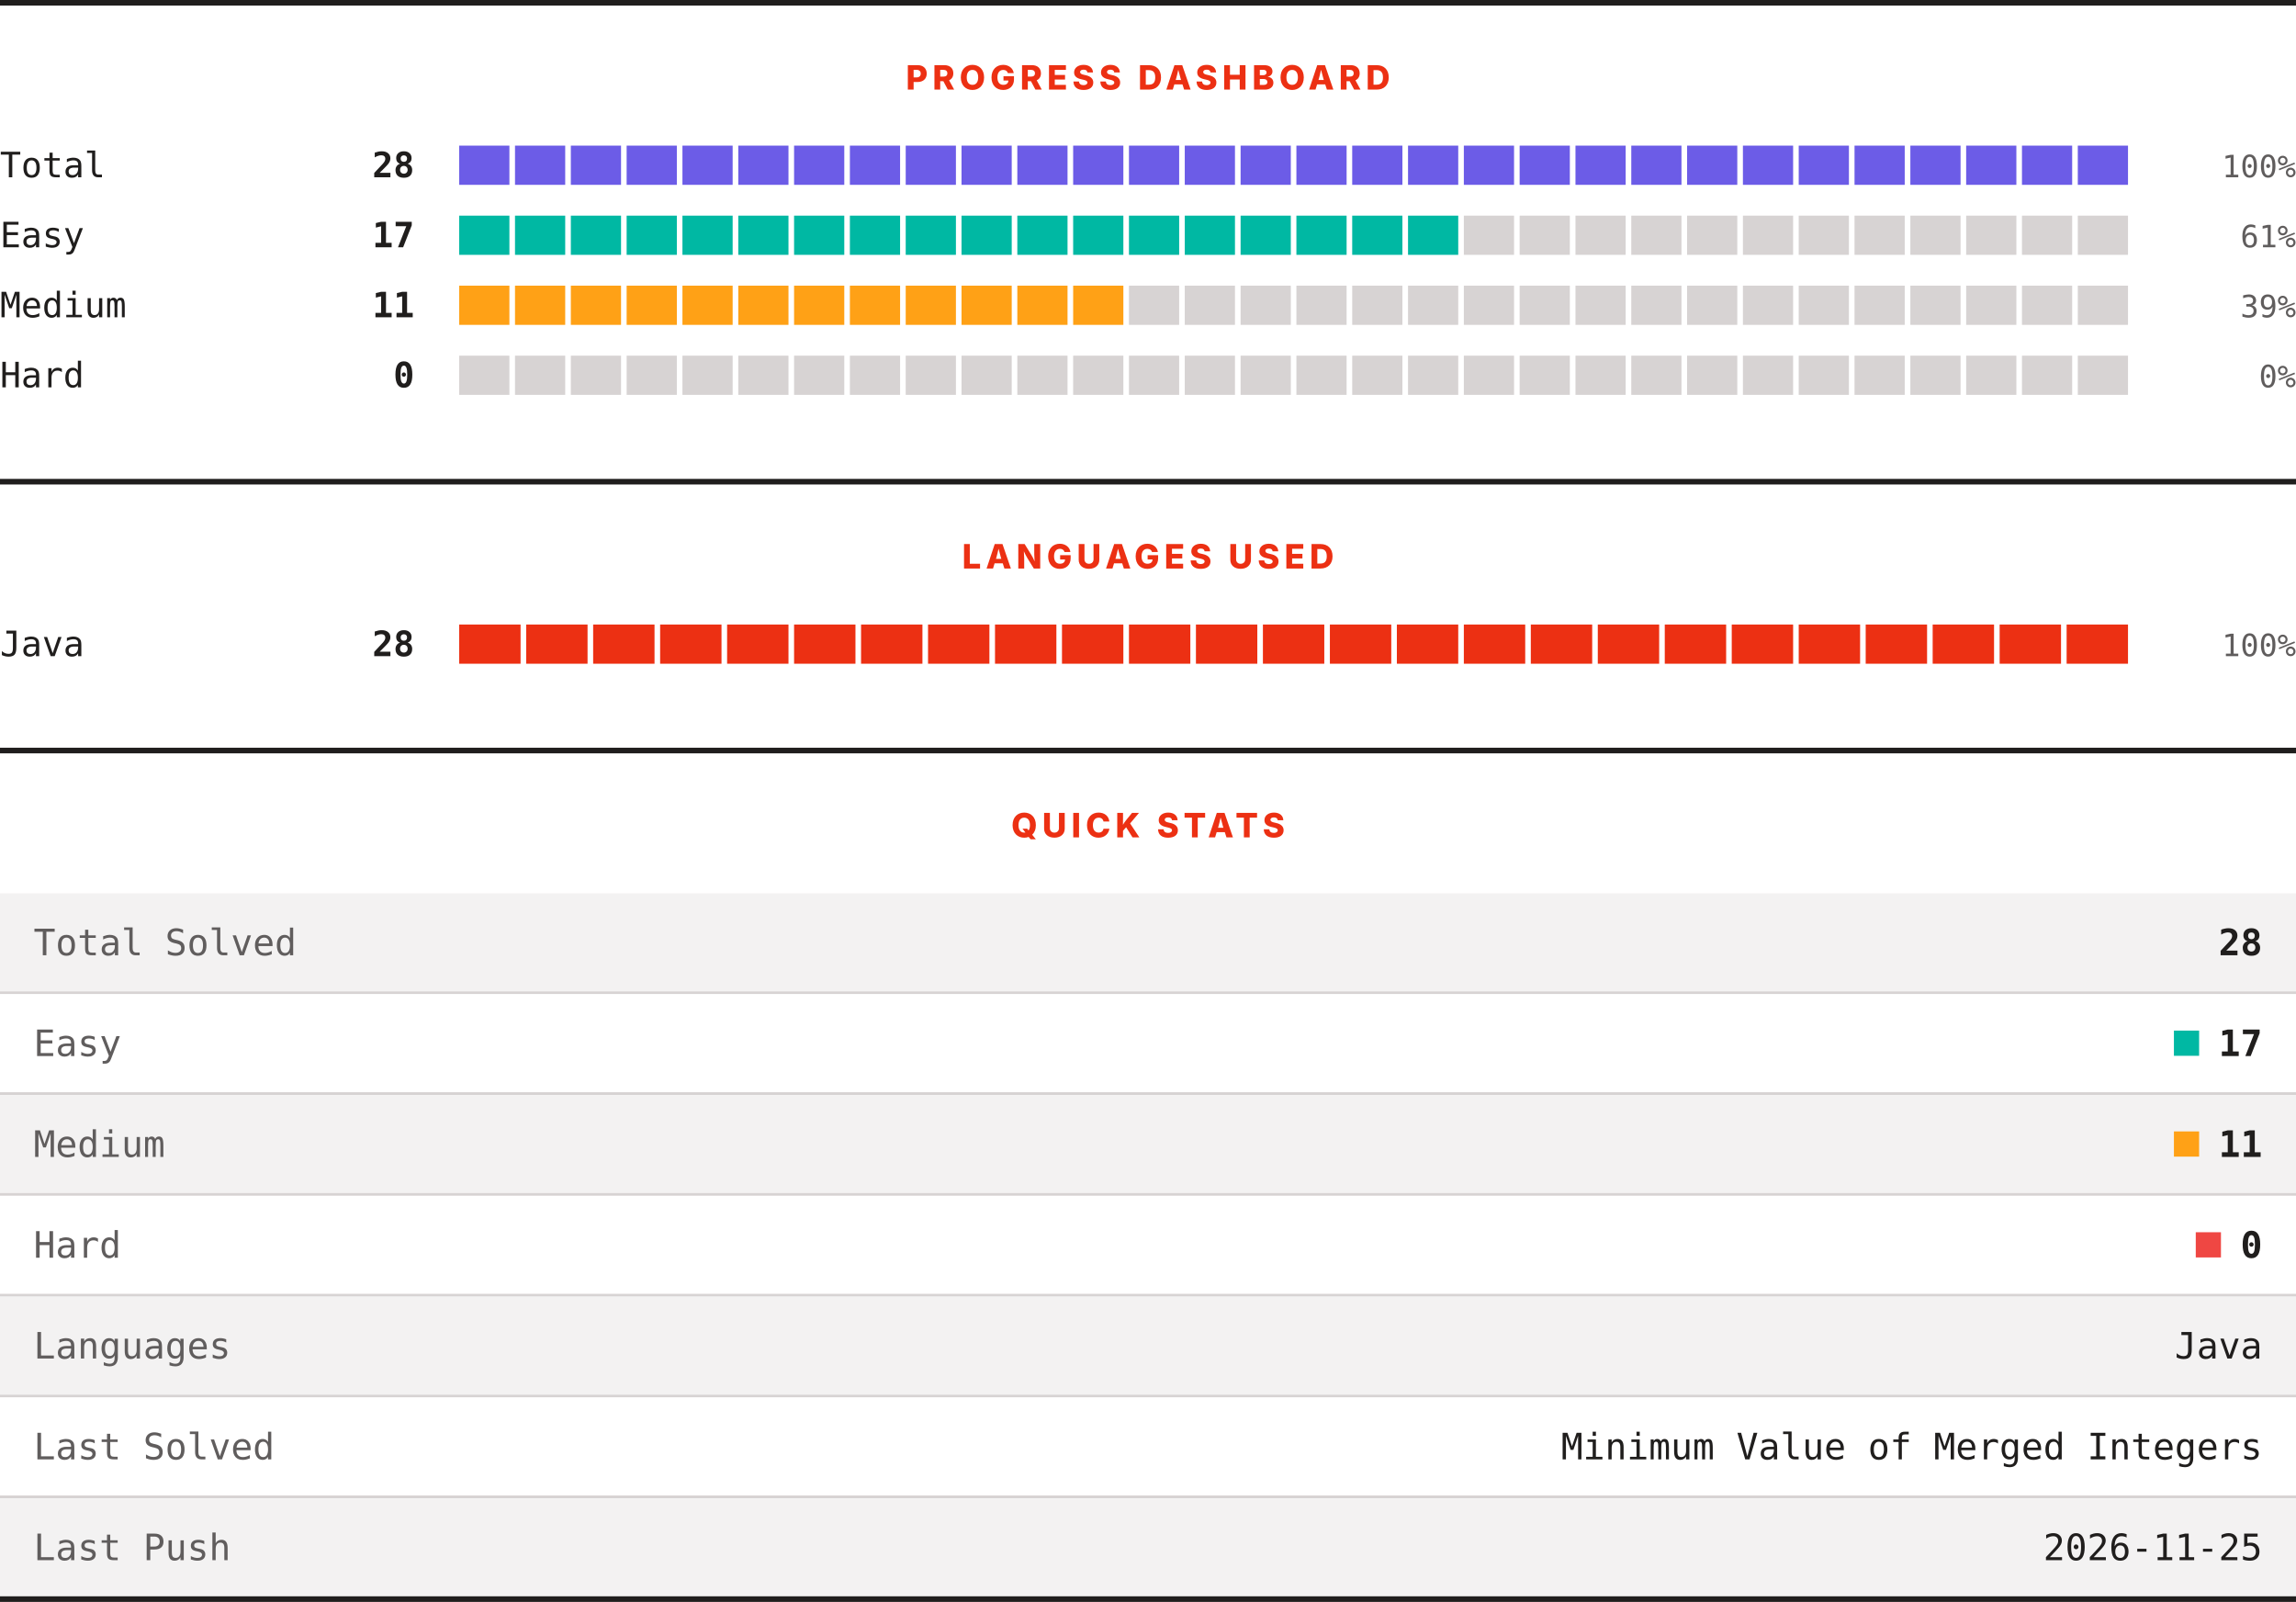
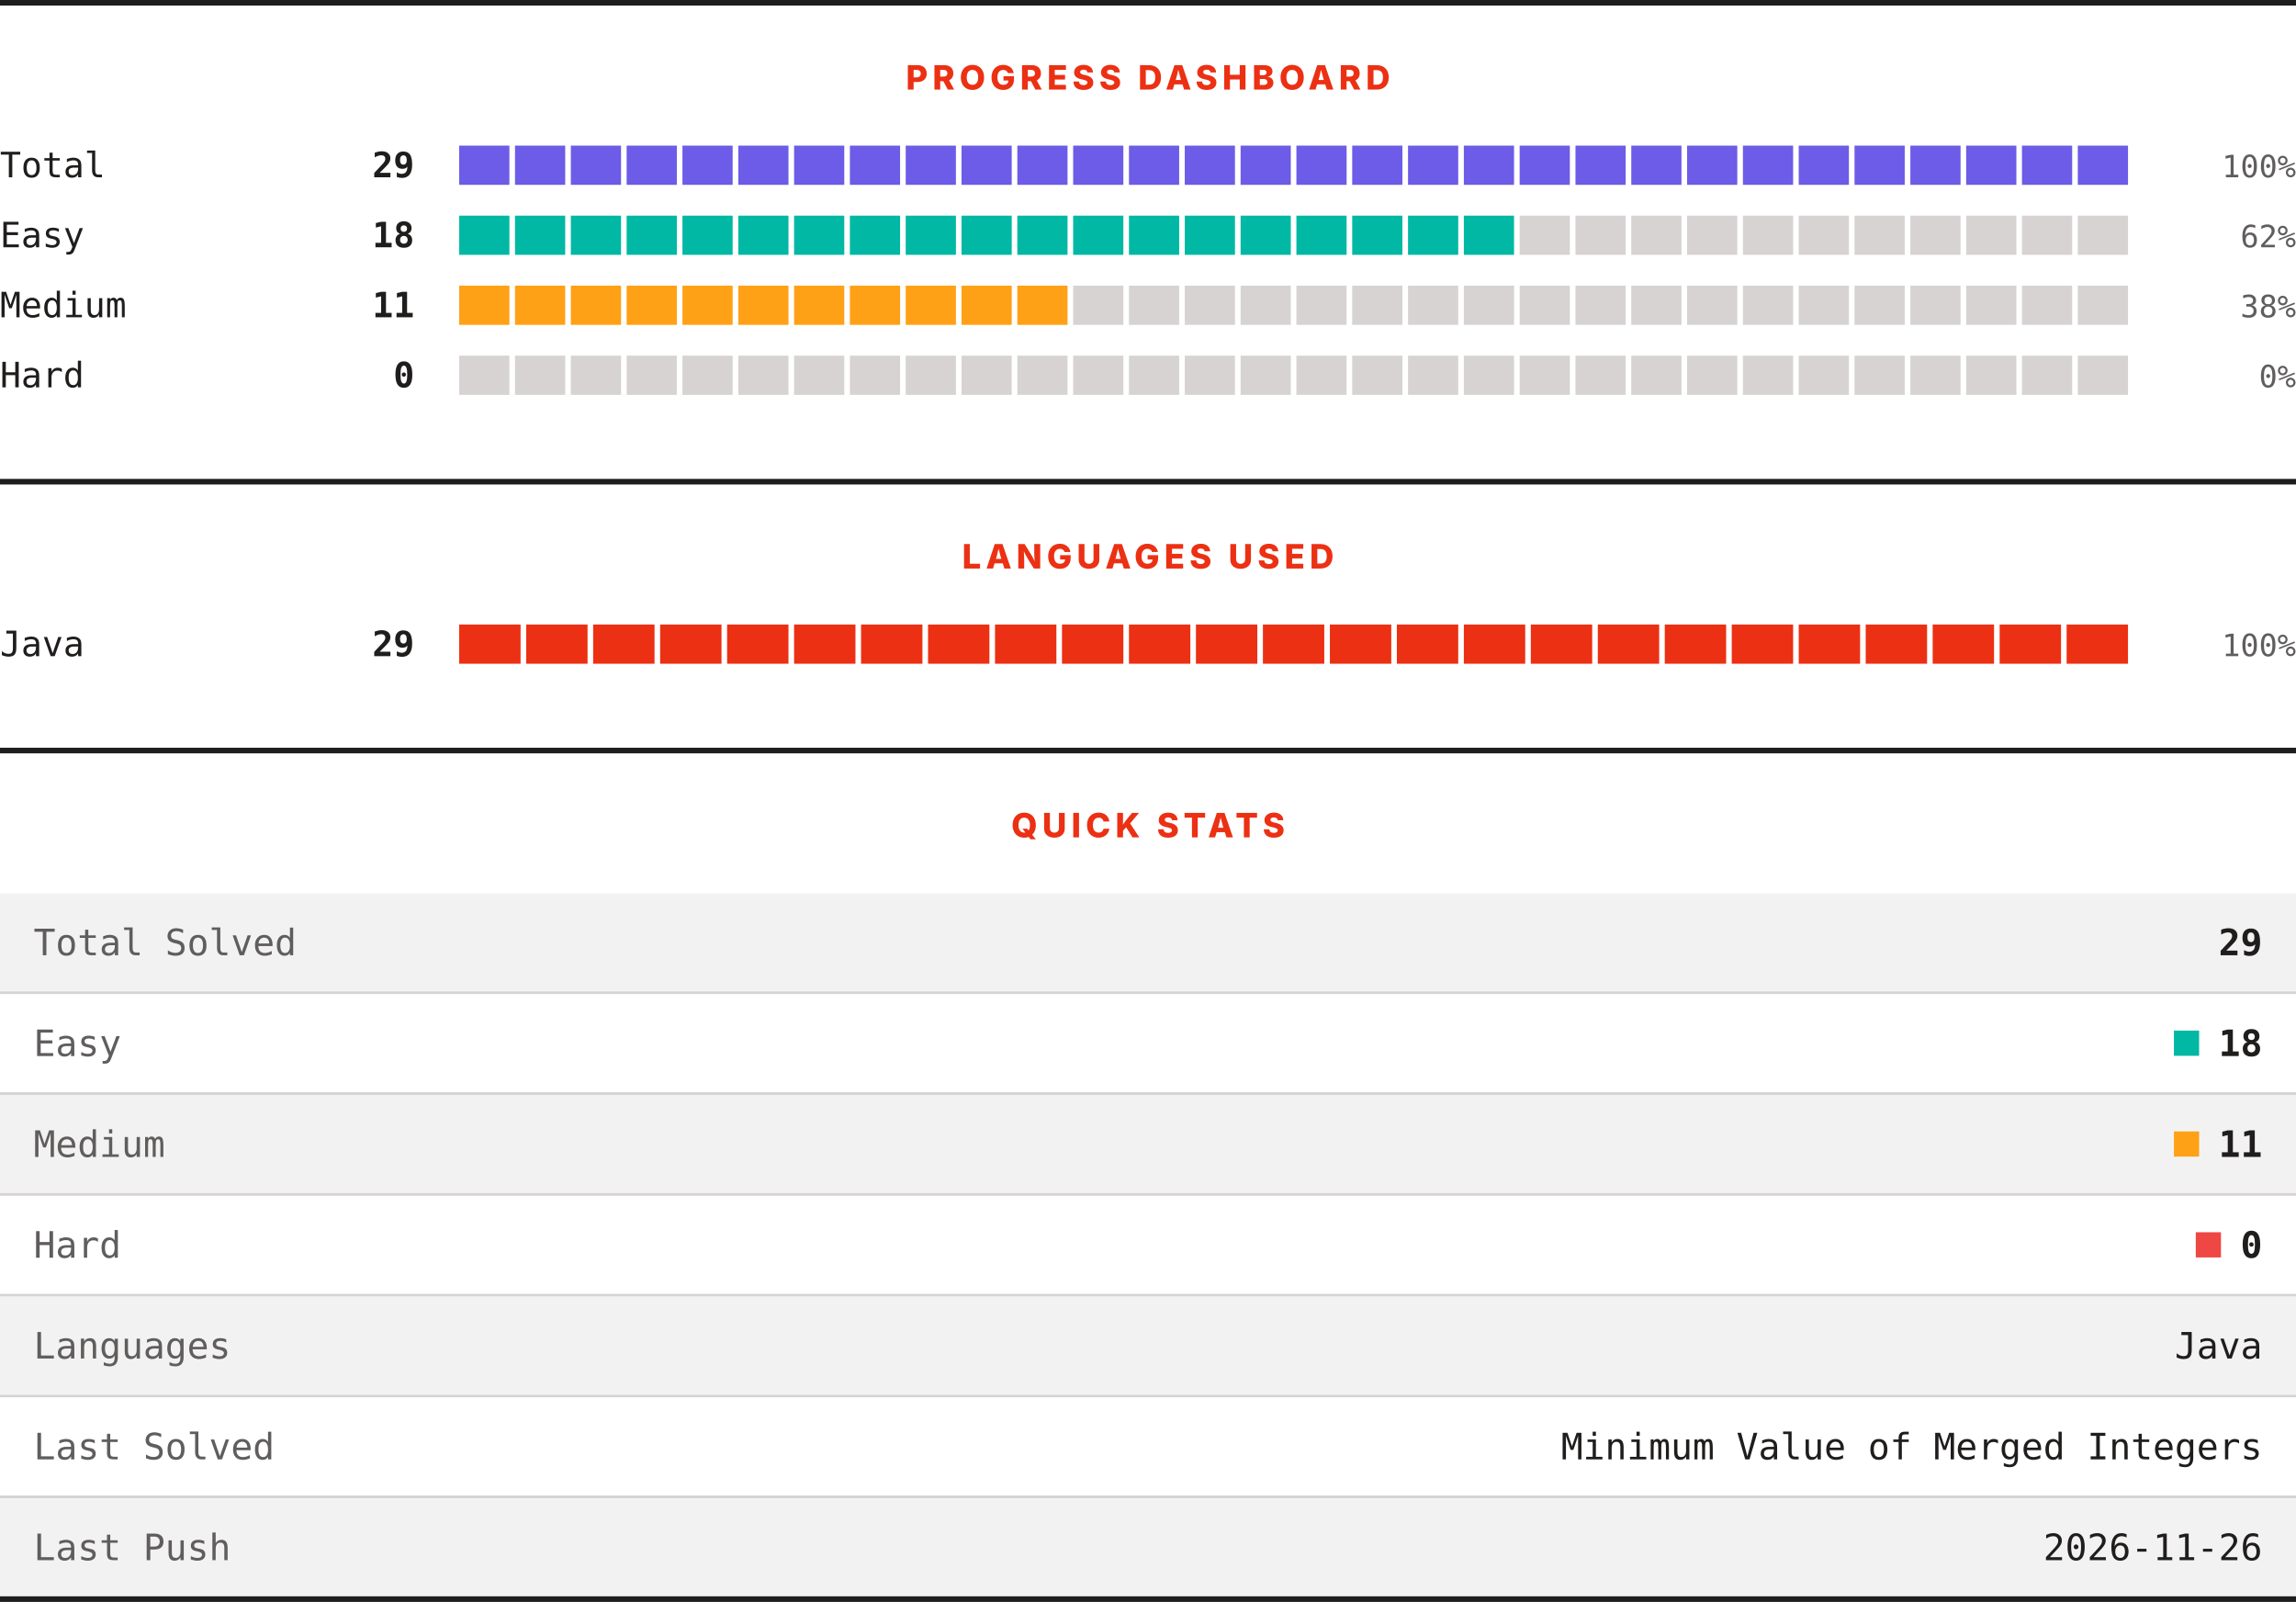
<svg xmlns="http://www.w3.org/2000/svg" width="820" height="572" viewBox="0 0 820 572" role="img" aria-label="LeetCode progress, languages and quick stats">
  <rect width="820" height="572" fill="#ffffff" />
  <rect x="0" y="0" width="820" height="2" fill="#201e1d" />
  <text x="410" y="32" text-anchor="middle" font-family="Archivo, system-ui, -apple-system, Segoe UI, sans-serif" font-size="12" font-weight="800" letter-spacing="1.68" fill="#ec3013">PROGRESS DASHBOARD</text>
  <text x="0" y="63.3" font-family="ui-monospace, SFMono-Regular, Menlo, Consolas, monospace" font-size="12.5" fill="#201e1d">Total</text>
-   <text x="148" y="63.3" text-anchor="end" font-family="ui-monospace, SFMono-Regular, Menlo, Consolas, monospace" font-size="12.5" font-weight="700" fill="#201e1d">28</text>
+   <text x="148" y="63.3" text-anchor="end" font-family="ui-monospace, SFMono-Regular, Menlo, Consolas, monospace" font-size="12.5" font-weight="700" fill="#201e1d">29</text>
  <rect x="164.00" y="52" width="17.93" height="14" fill="#6c5ce7" />
  <rect x="183.93" y="52" width="17.93" height="14" fill="#6c5ce7" />
  <rect x="203.87" y="52" width="17.93" height="14" fill="#6c5ce7" />
  <rect x="223.80" y="52" width="17.93" height="14" fill="#6c5ce7" />
  <rect x="243.73" y="52" width="17.93" height="14" fill="#6c5ce7" />
  <rect x="263.67" y="52" width="17.93" height="14" fill="#6c5ce7" />
  <rect x="283.60" y="52" width="17.93" height="14" fill="#6c5ce7" />
  <rect x="303.53" y="52" width="17.93" height="14" fill="#6c5ce7" />
  <rect x="323.47" y="52" width="17.93" height="14" fill="#6c5ce7" />
  <rect x="343.40" y="52" width="17.93" height="14" fill="#6c5ce7" />
  <rect x="363.33" y="52" width="17.93" height="14" fill="#6c5ce7" />
  <rect x="383.27" y="52" width="17.93" height="14" fill="#6c5ce7" />
  <rect x="403.20" y="52" width="17.93" height="14" fill="#6c5ce7" />
  <rect x="423.13" y="52" width="17.93" height="14" fill="#6c5ce7" />
  <rect x="443.07" y="52" width="17.93" height="14" fill="#6c5ce7" />
  <rect x="463.00" y="52" width="17.93" height="14" fill="#6c5ce7" />
  <rect x="482.93" y="52" width="17.93" height="14" fill="#6c5ce7" />
  <rect x="502.87" y="52" width="17.93" height="14" fill="#6c5ce7" />
  <rect x="522.80" y="52" width="17.93" height="14" fill="#6c5ce7" />
  <rect x="542.73" y="52" width="17.93" height="14" fill="#6c5ce7" />
  <rect x="562.67" y="52" width="17.93" height="14" fill="#6c5ce7" />
  <rect x="582.60" y="52" width="17.93" height="14" fill="#6c5ce7" />
  <rect x="602.53" y="52" width="17.93" height="14" fill="#6c5ce7" />
  <rect x="622.47" y="52" width="17.93" height="14" fill="#6c5ce7" />
  <rect x="642.40" y="52" width="17.93" height="14" fill="#6c5ce7" />
  <rect x="662.33" y="52" width="17.93" height="14" fill="#6c5ce7" />
  <rect x="682.27" y="52" width="17.93" height="14" fill="#6c5ce7" />
  <rect x="702.20" y="52" width="17.93" height="14" fill="#6c5ce7" />
  <rect x="722.13" y="52" width="17.93" height="14" fill="#6c5ce7" />
  <rect x="742.07" y="52" width="17.93" height="14" fill="#6c5ce7" />
  <text x="820" y="63.3" text-anchor="end" font-family="ui-monospace, SFMono-Regular, Menlo, Consolas, monospace" font-size="11" fill="#605d5d">100%</text>
  <text x="0" y="88.3" font-family="ui-monospace, SFMono-Regular, Menlo, Consolas, monospace" font-size="12.5" fill="#201e1d">Easy</text>
-   <text x="148" y="88.3" text-anchor="end" font-family="ui-monospace, SFMono-Regular, Menlo, Consolas, monospace" font-size="12.5" font-weight="700" fill="#201e1d">17</text>
+   <text x="148" y="88.3" text-anchor="end" font-family="ui-monospace, SFMono-Regular, Menlo, Consolas, monospace" font-size="12.5" font-weight="700" fill="#201e1d">18</text>
  <rect x="164.00" y="77" width="17.93" height="14" fill="#00b8a3" />
  <rect x="183.93" y="77" width="17.93" height="14" fill="#00b8a3" />
  <rect x="203.87" y="77" width="17.93" height="14" fill="#00b8a3" />
  <rect x="223.80" y="77" width="17.93" height="14" fill="#00b8a3" />
  <rect x="243.73" y="77" width="17.93" height="14" fill="#00b8a3" />
  <rect x="263.67" y="77" width="17.93" height="14" fill="#00b8a3" />
  <rect x="283.60" y="77" width="17.93" height="14" fill="#00b8a3" />
  <rect x="303.53" y="77" width="17.93" height="14" fill="#00b8a3" />
  <rect x="323.47" y="77" width="17.93" height="14" fill="#00b8a3" />
  <rect x="343.40" y="77" width="17.93" height="14" fill="#00b8a3" />
  <rect x="363.33" y="77" width="17.93" height="14" fill="#00b8a3" />
  <rect x="383.27" y="77" width="17.93" height="14" fill="#00b8a3" />
  <rect x="403.20" y="77" width="17.93" height="14" fill="#00b8a3" />
  <rect x="423.13" y="77" width="17.93" height="14" fill="#00b8a3" />
  <rect x="443.07" y="77" width="17.93" height="14" fill="#00b8a3" />
  <rect x="463.00" y="77" width="17.93" height="14" fill="#00b8a3" />
  <rect x="482.93" y="77" width="17.93" height="14" fill="#00b8a3" />
  <rect x="502.87" y="77" width="17.93" height="14" fill="#00b8a3" />
-   <rect x="522.80" y="77" width="17.93" height="14" fill="#d7d3d3" />
+   <rect x="522.80" y="77" width="17.93" height="14" fill="#00b8a3" />
  <rect x="542.73" y="77" width="17.93" height="14" fill="#d7d3d3" />
  <rect x="562.67" y="77" width="17.93" height="14" fill="#d7d3d3" />
  <rect x="582.60" y="77" width="17.93" height="14" fill="#d7d3d3" />
  <rect x="602.53" y="77" width="17.93" height="14" fill="#d7d3d3" />
  <rect x="622.47" y="77" width="17.93" height="14" fill="#d7d3d3" />
  <rect x="642.40" y="77" width="17.93" height="14" fill="#d7d3d3" />
  <rect x="662.33" y="77" width="17.93" height="14" fill="#d7d3d3" />
  <rect x="682.27" y="77" width="17.93" height="14" fill="#d7d3d3" />
  <rect x="702.20" y="77" width="17.93" height="14" fill="#d7d3d3" />
  <rect x="722.13" y="77" width="17.93" height="14" fill="#d7d3d3" />
  <rect x="742.07" y="77" width="17.93" height="14" fill="#d7d3d3" />
-   <text x="820" y="88.3" text-anchor="end" font-family="ui-monospace, SFMono-Regular, Menlo, Consolas, monospace" font-size="11" fill="#605d5d">61%</text>
+   <text x="820" y="88.3" text-anchor="end" font-family="ui-monospace, SFMono-Regular, Menlo, Consolas, monospace" font-size="11" fill="#605d5d">62%</text>
  <text x="0" y="113.3" font-family="ui-monospace, SFMono-Regular, Menlo, Consolas, monospace" font-size="12.5" fill="#201e1d">Medium</text>
  <text x="148" y="113.3" text-anchor="end" font-family="ui-monospace, SFMono-Regular, Menlo, Consolas, monospace" font-size="12.5" font-weight="700" fill="#201e1d">11</text>
  <rect x="164.00" y="102" width="17.93" height="14" fill="#ffa116" />
  <rect x="183.93" y="102" width="17.93" height="14" fill="#ffa116" />
  <rect x="203.87" y="102" width="17.93" height="14" fill="#ffa116" />
  <rect x="223.80" y="102" width="17.93" height="14" fill="#ffa116" />
  <rect x="243.73" y="102" width="17.93" height="14" fill="#ffa116" />
  <rect x="263.67" y="102" width="17.93" height="14" fill="#ffa116" />
  <rect x="283.60" y="102" width="17.93" height="14" fill="#ffa116" />
  <rect x="303.53" y="102" width="17.93" height="14" fill="#ffa116" />
  <rect x="323.47" y="102" width="17.93" height="14" fill="#ffa116" />
  <rect x="343.40" y="102" width="17.93" height="14" fill="#ffa116" />
  <rect x="363.33" y="102" width="17.93" height="14" fill="#ffa116" />
-   <rect x="383.27" y="102" width="17.93" height="14" fill="#ffa116" />
+   <rect x="383.27" y="102" width="17.93" height="14" fill="#d7d3d3" />
  <rect x="403.20" y="102" width="17.93" height="14" fill="#d7d3d3" />
  <rect x="423.13" y="102" width="17.93" height="14" fill="#d7d3d3" />
  <rect x="443.07" y="102" width="17.93" height="14" fill="#d7d3d3" />
  <rect x="463.00" y="102" width="17.93" height="14" fill="#d7d3d3" />
  <rect x="482.93" y="102" width="17.93" height="14" fill="#d7d3d3" />
  <rect x="502.87" y="102" width="17.93" height="14" fill="#d7d3d3" />
  <rect x="522.80" y="102" width="17.93" height="14" fill="#d7d3d3" />
  <rect x="542.73" y="102" width="17.93" height="14" fill="#d7d3d3" />
  <rect x="562.67" y="102" width="17.93" height="14" fill="#d7d3d3" />
  <rect x="582.60" y="102" width="17.93" height="14" fill="#d7d3d3" />
  <rect x="602.53" y="102" width="17.93" height="14" fill="#d7d3d3" />
  <rect x="622.47" y="102" width="17.93" height="14" fill="#d7d3d3" />
  <rect x="642.40" y="102" width="17.93" height="14" fill="#d7d3d3" />
  <rect x="662.33" y="102" width="17.93" height="14" fill="#d7d3d3" />
  <rect x="682.27" y="102" width="17.93" height="14" fill="#d7d3d3" />
  <rect x="702.20" y="102" width="17.93" height="14" fill="#d7d3d3" />
  <rect x="722.13" y="102" width="17.93" height="14" fill="#d7d3d3" />
  <rect x="742.07" y="102" width="17.93" height="14" fill="#d7d3d3" />
-   <text x="820" y="113.3" text-anchor="end" font-family="ui-monospace, SFMono-Regular, Menlo, Consolas, monospace" font-size="11" fill="#605d5d">39%</text>
+   <text x="820" y="113.3" text-anchor="end" font-family="ui-monospace, SFMono-Regular, Menlo, Consolas, monospace" font-size="11" fill="#605d5d">38%</text>
  <text x="0" y="138.3" font-family="ui-monospace, SFMono-Regular, Menlo, Consolas, monospace" font-size="12.5" fill="#201e1d">Hard</text>
  <text x="148" y="138.3" text-anchor="end" font-family="ui-monospace, SFMono-Regular, Menlo, Consolas, monospace" font-size="12.5" font-weight="700" fill="#201e1d">0</text>
  <rect x="164.00" y="127" width="17.93" height="14" fill="#d7d3d3" />
  <rect x="183.93" y="127" width="17.93" height="14" fill="#d7d3d3" />
  <rect x="203.87" y="127" width="17.93" height="14" fill="#d7d3d3" />
  <rect x="223.80" y="127" width="17.93" height="14" fill="#d7d3d3" />
  <rect x="243.73" y="127" width="17.93" height="14" fill="#d7d3d3" />
  <rect x="263.67" y="127" width="17.93" height="14" fill="#d7d3d3" />
  <rect x="283.60" y="127" width="17.93" height="14" fill="#d7d3d3" />
  <rect x="303.53" y="127" width="17.93" height="14" fill="#d7d3d3" />
  <rect x="323.47" y="127" width="17.93" height="14" fill="#d7d3d3" />
  <rect x="343.40" y="127" width="17.93" height="14" fill="#d7d3d3" />
  <rect x="363.33" y="127" width="17.93" height="14" fill="#d7d3d3" />
  <rect x="383.27" y="127" width="17.93" height="14" fill="#d7d3d3" />
  <rect x="403.20" y="127" width="17.93" height="14" fill="#d7d3d3" />
  <rect x="423.13" y="127" width="17.93" height="14" fill="#d7d3d3" />
  <rect x="443.07" y="127" width="17.93" height="14" fill="#d7d3d3" />
  <rect x="463.00" y="127" width="17.93" height="14" fill="#d7d3d3" />
  <rect x="482.93" y="127" width="17.93" height="14" fill="#d7d3d3" />
  <rect x="502.87" y="127" width="17.93" height="14" fill="#d7d3d3" />
  <rect x="522.80" y="127" width="17.93" height="14" fill="#d7d3d3" />
  <rect x="542.73" y="127" width="17.93" height="14" fill="#d7d3d3" />
  <rect x="562.67" y="127" width="17.93" height="14" fill="#d7d3d3" />
  <rect x="582.60" y="127" width="17.93" height="14" fill="#d7d3d3" />
  <rect x="602.53" y="127" width="17.93" height="14" fill="#d7d3d3" />
  <rect x="622.47" y="127" width="17.93" height="14" fill="#d7d3d3" />
  <rect x="642.40" y="127" width="17.93" height="14" fill="#d7d3d3" />
  <rect x="662.33" y="127" width="17.93" height="14" fill="#d7d3d3" />
  <rect x="682.27" y="127" width="17.93" height="14" fill="#d7d3d3" />
  <rect x="702.20" y="127" width="17.93" height="14" fill="#d7d3d3" />
  <rect x="722.13" y="127" width="17.93" height="14" fill="#d7d3d3" />
  <rect x="742.07" y="127" width="17.93" height="14" fill="#d7d3d3" />
  <text x="820" y="138.3" text-anchor="end" font-family="ui-monospace, SFMono-Regular, Menlo, Consolas, monospace" font-size="11" fill="#605d5d">0%</text>
  <rect x="0" y="171" width="820" height="2" fill="#201e1d" />
  <text x="410" y="203" text-anchor="middle" font-family="Archivo, system-ui, -apple-system, Segoe UI, sans-serif" font-size="12" font-weight="800" letter-spacing="1.68" fill="#ec3013">LANGUAGES USED</text>
  <text x="0" y="234.3" font-family="ui-monospace, SFMono-Regular, Menlo, Consolas, monospace" font-size="12.5" fill="#201e1d">Java</text>
-   <text x="148" y="234.3" text-anchor="end" font-family="ui-monospace, SFMono-Regular, Menlo, Consolas, monospace" font-size="12.5" font-weight="700" fill="#201e1d">28</text>
+   <text x="148" y="234.3" text-anchor="end" font-family="ui-monospace, SFMono-Regular, Menlo, Consolas, monospace" font-size="12.5" font-weight="700" fill="#201e1d">29</text>
  <rect x="164.00" y="223" width="21.92" height="14" fill="#ec3013" />
  <rect x="187.92" y="223" width="21.92" height="14" fill="#ec3013" />
  <rect x="211.84" y="223" width="21.92" height="14" fill="#ec3013" />
  <rect x="235.76" y="223" width="21.92" height="14" fill="#ec3013" />
  <rect x="259.68" y="223" width="21.92" height="14" fill="#ec3013" />
  <rect x="283.60" y="223" width="21.92" height="14" fill="#ec3013" />
  <rect x="307.52" y="223" width="21.92" height="14" fill="#ec3013" />
  <rect x="331.44" y="223" width="21.92" height="14" fill="#ec3013" />
  <rect x="355.36" y="223" width="21.92" height="14" fill="#ec3013" />
  <rect x="379.28" y="223" width="21.92" height="14" fill="#ec3013" />
  <rect x="403.20" y="223" width="21.92" height="14" fill="#ec3013" />
  <rect x="427.12" y="223" width="21.92" height="14" fill="#ec3013" />
  <rect x="451.04" y="223" width="21.92" height="14" fill="#ec3013" />
  <rect x="474.96" y="223" width="21.92" height="14" fill="#ec3013" />
  <rect x="498.88" y="223" width="21.92" height="14" fill="#ec3013" />
  <rect x="522.80" y="223" width="21.92" height="14" fill="#ec3013" />
  <rect x="546.72" y="223" width="21.92" height="14" fill="#ec3013" />
  <rect x="570.64" y="223" width="21.92" height="14" fill="#ec3013" />
  <rect x="594.56" y="223" width="21.92" height="14" fill="#ec3013" />
  <rect x="618.48" y="223" width="21.92" height="14" fill="#ec3013" />
  <rect x="642.40" y="223" width="21.92" height="14" fill="#ec3013" />
  <rect x="666.32" y="223" width="21.92" height="14" fill="#ec3013" />
  <rect x="690.24" y="223" width="21.92" height="14" fill="#ec3013" />
  <rect x="714.16" y="223" width="21.92" height="14" fill="#ec3013" />
  <rect x="738.08" y="223" width="21.92" height="14" fill="#ec3013" />
  <text x="820" y="234.3" text-anchor="end" font-family="ui-monospace, SFMono-Regular, Menlo, Consolas, monospace" font-size="11" fill="#605d5d">100%</text>
  <rect x="0" y="267" width="820" height="2" fill="#201e1d" />
  <text x="410" y="299" text-anchor="middle" font-family="Archivo, system-ui, -apple-system, Segoe UI, sans-serif" font-size="12" font-weight="800" letter-spacing="1.68" fill="#ec3013">QUICK STATS</text>
  <rect x="0" y="319" width="820" height="35" fill="#f3f2f2" />
  <text x="12" y="341.1" font-family="ui-monospace, SFMono-Regular, Menlo, Consolas, monospace" font-size="13" fill="#605d5d">Total Solved</text>
-   <text x="808" y="341.1" text-anchor="end" font-family="ui-monospace, SFMono-Regular, Menlo, Consolas, monospace" font-size="13" font-weight="700" fill="#201e1d">28</text>
+   <text x="808" y="341.1" text-anchor="end" font-family="ui-monospace, SFMono-Regular, Menlo, Consolas, monospace" font-size="13" font-weight="700" fill="#201e1d">29</text>
  <rect x="0" y="354" width="820" height="1" fill="#d7d3d3" />
  <rect x="0" y="355" width="820" height="35" fill="#ffffff" />
  <text x="12" y="377.1" font-family="ui-monospace, SFMono-Regular, Menlo, Consolas, monospace" font-size="13" fill="#605d5d">Easy</text>
  <rect x="776.4" y="368" width="9" height="9" fill="#00b8a3" />
-   <text x="808" y="377.1" text-anchor="end" font-family="ui-monospace, SFMono-Regular, Menlo, Consolas, monospace" font-size="13" font-weight="700" fill="#201e1d">17</text>
+   <text x="808" y="377.1" text-anchor="end" font-family="ui-monospace, SFMono-Regular, Menlo, Consolas, monospace" font-size="13" font-weight="700" fill="#201e1d">18</text>
  <rect x="0" y="390" width="820" height="1" fill="#d7d3d3" />
  <rect x="0" y="391" width="820" height="35" fill="#f3f2f2" />
  <text x="12" y="413.1" font-family="ui-monospace, SFMono-Regular, Menlo, Consolas, monospace" font-size="13" fill="#605d5d">Medium</text>
  <rect x="776.4" y="404" width="9" height="9" fill="#ffa116" />
  <text x="808" y="413.1" text-anchor="end" font-family="ui-monospace, SFMono-Regular, Menlo, Consolas, monospace" font-size="13" font-weight="700" fill="#201e1d">11</text>
  <rect x="0" y="426" width="820" height="1" fill="#d7d3d3" />
  <rect x="0" y="427" width="820" height="35" fill="#ffffff" />
  <text x="12" y="449.1" font-family="ui-monospace, SFMono-Regular, Menlo, Consolas, monospace" font-size="13" fill="#605d5d">Hard</text>
  <rect x="784.2" y="440" width="9" height="9" fill="#ef4743" />
  <text x="808" y="449.1" text-anchor="end" font-family="ui-monospace, SFMono-Regular, Menlo, Consolas, monospace" font-size="13" font-weight="700" fill="#201e1d">0</text>
  <rect x="0" y="462" width="820" height="1" fill="#d7d3d3" />
  <rect x="0" y="463" width="820" height="35" fill="#f3f2f2" />
  <text x="12" y="485.1" font-family="ui-monospace, SFMono-Regular, Menlo, Consolas, monospace" font-size="13" fill="#605d5d">Languages</text>
  <text x="808" y="485.1" text-anchor="end" font-family="ui-monospace, SFMono-Regular, Menlo, Consolas, monospace" font-size="13" fill="#201e1d">Java</text>
  <rect x="0" y="498" width="820" height="1" fill="#d7d3d3" />
  <rect x="0" y="499" width="820" height="35" fill="#ffffff" />
  <text x="12" y="521.1" font-family="ui-monospace, SFMono-Regular, Menlo, Consolas, monospace" font-size="13" fill="#605d5d">Last Solved</text>
  <text x="808" y="521.1" text-anchor="end" font-family="ui-monospace, SFMono-Regular, Menlo, Consolas, monospace" font-size="13" fill="#201e1d">Minimum Value of Merged Integers</text>
  <rect x="0" y="534" width="820" height="1" fill="#d7d3d3" />
  <rect x="0" y="535" width="820" height="35" fill="#f3f2f2" />
  <text x="12" y="557.1" font-family="ui-monospace, SFMono-Regular, Menlo, Consolas, monospace" font-size="13" fill="#605d5d">Last Push</text>
-   <text x="808" y="557.1" text-anchor="end" font-family="ui-monospace, SFMono-Regular, Menlo, Consolas, monospace" font-size="13" fill="#201e1d">2026-11-25</text>
+   <text x="808" y="557.1" text-anchor="end" font-family="ui-monospace, SFMono-Regular, Menlo, Consolas, monospace" font-size="13" fill="#201e1d">2026-11-26</text>
  <rect x="0" y="570" width="820" height="2" fill="#201e1d" />
</svg>
